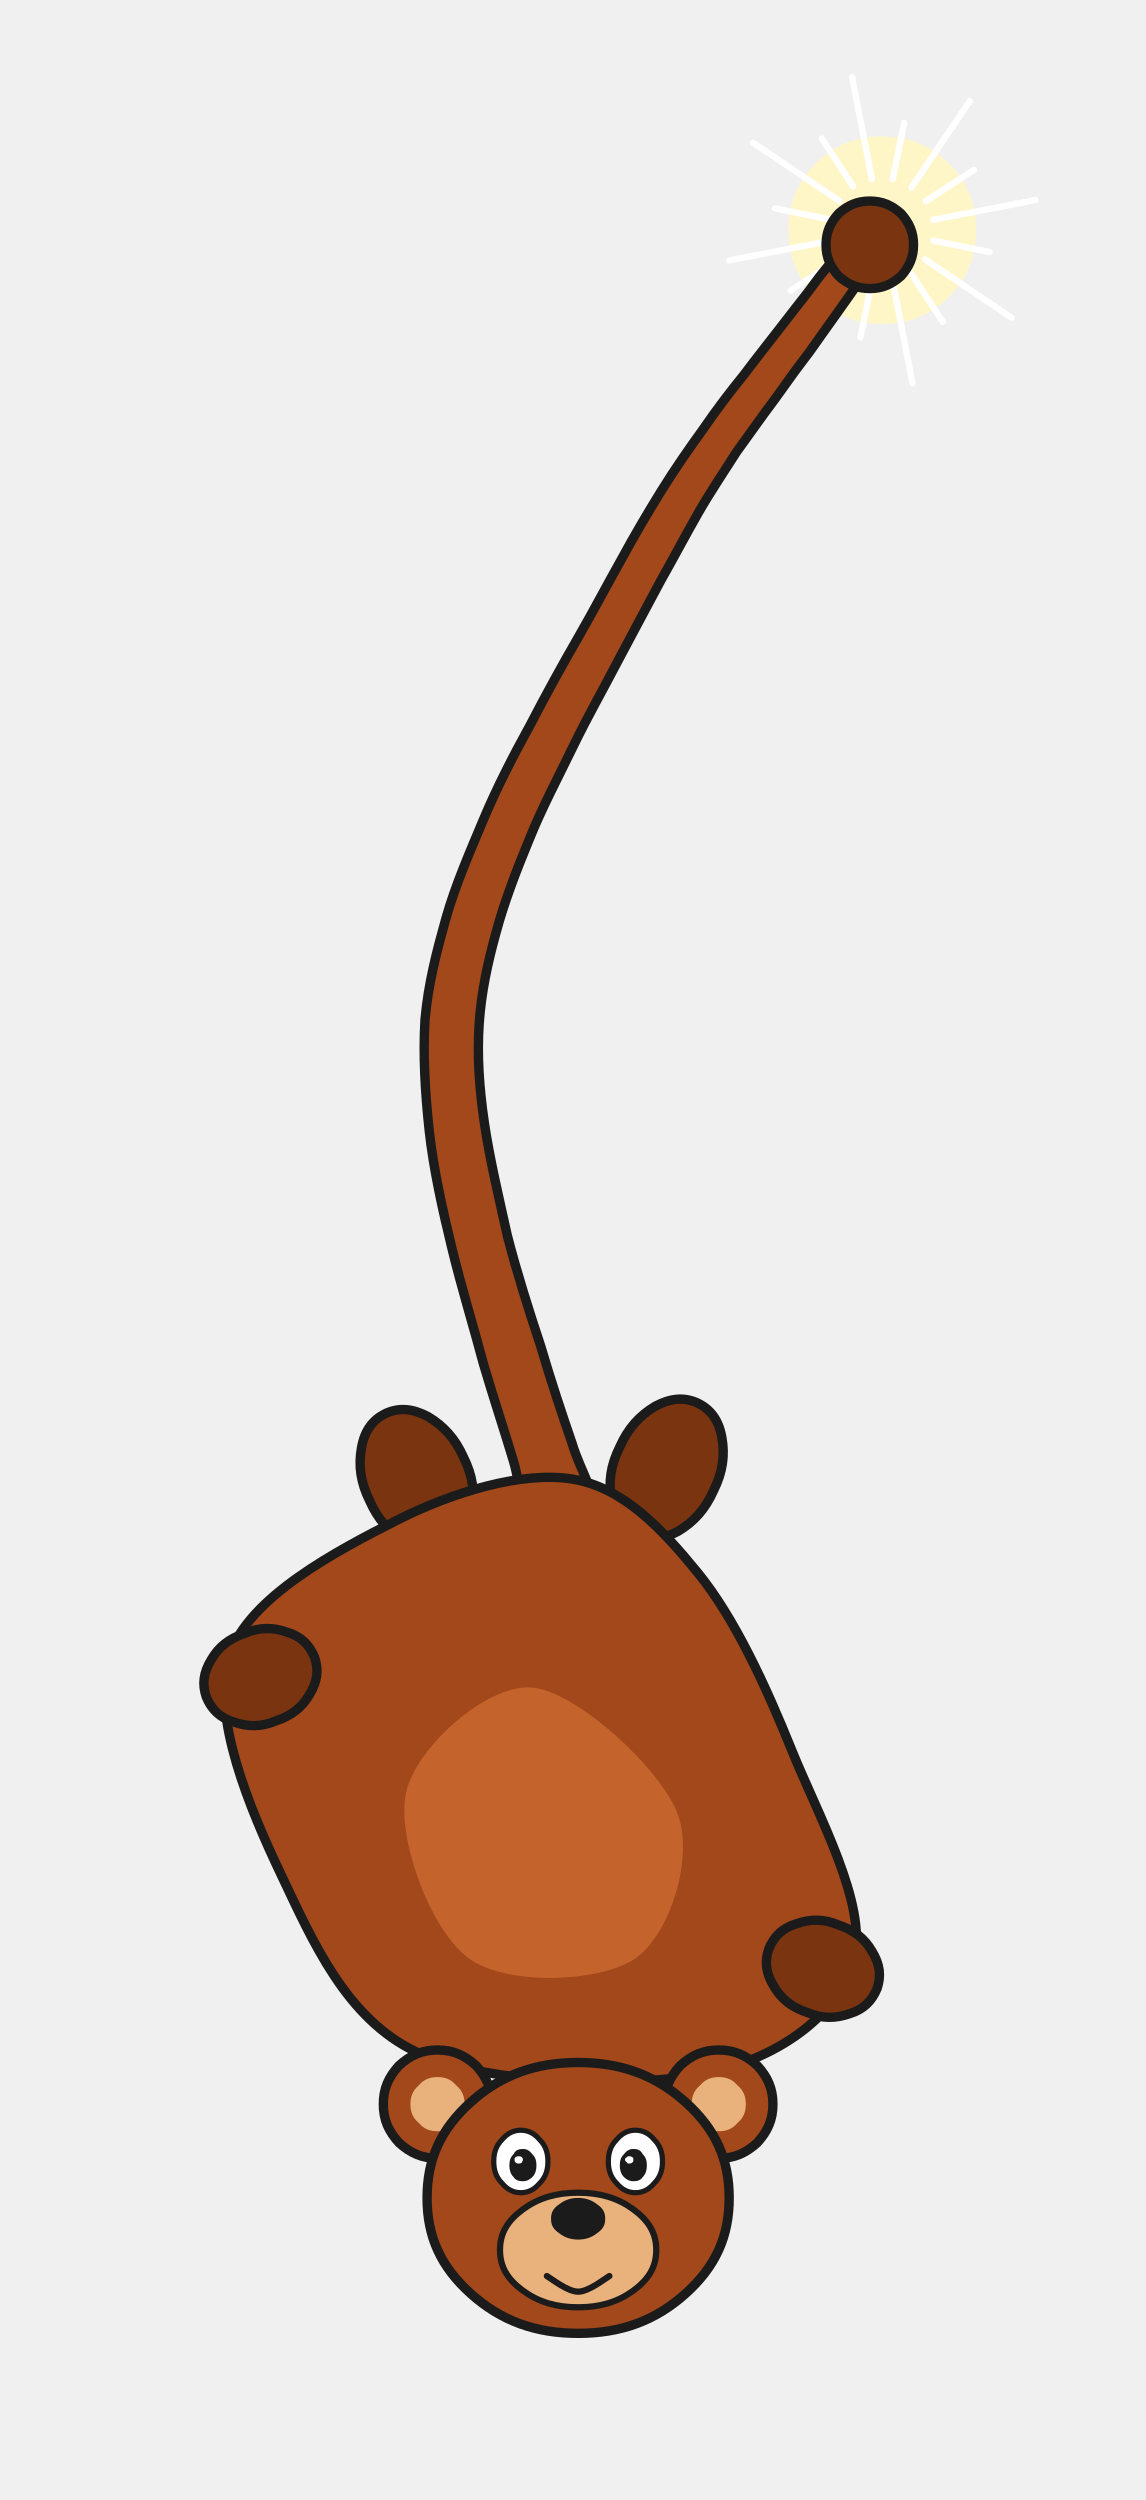
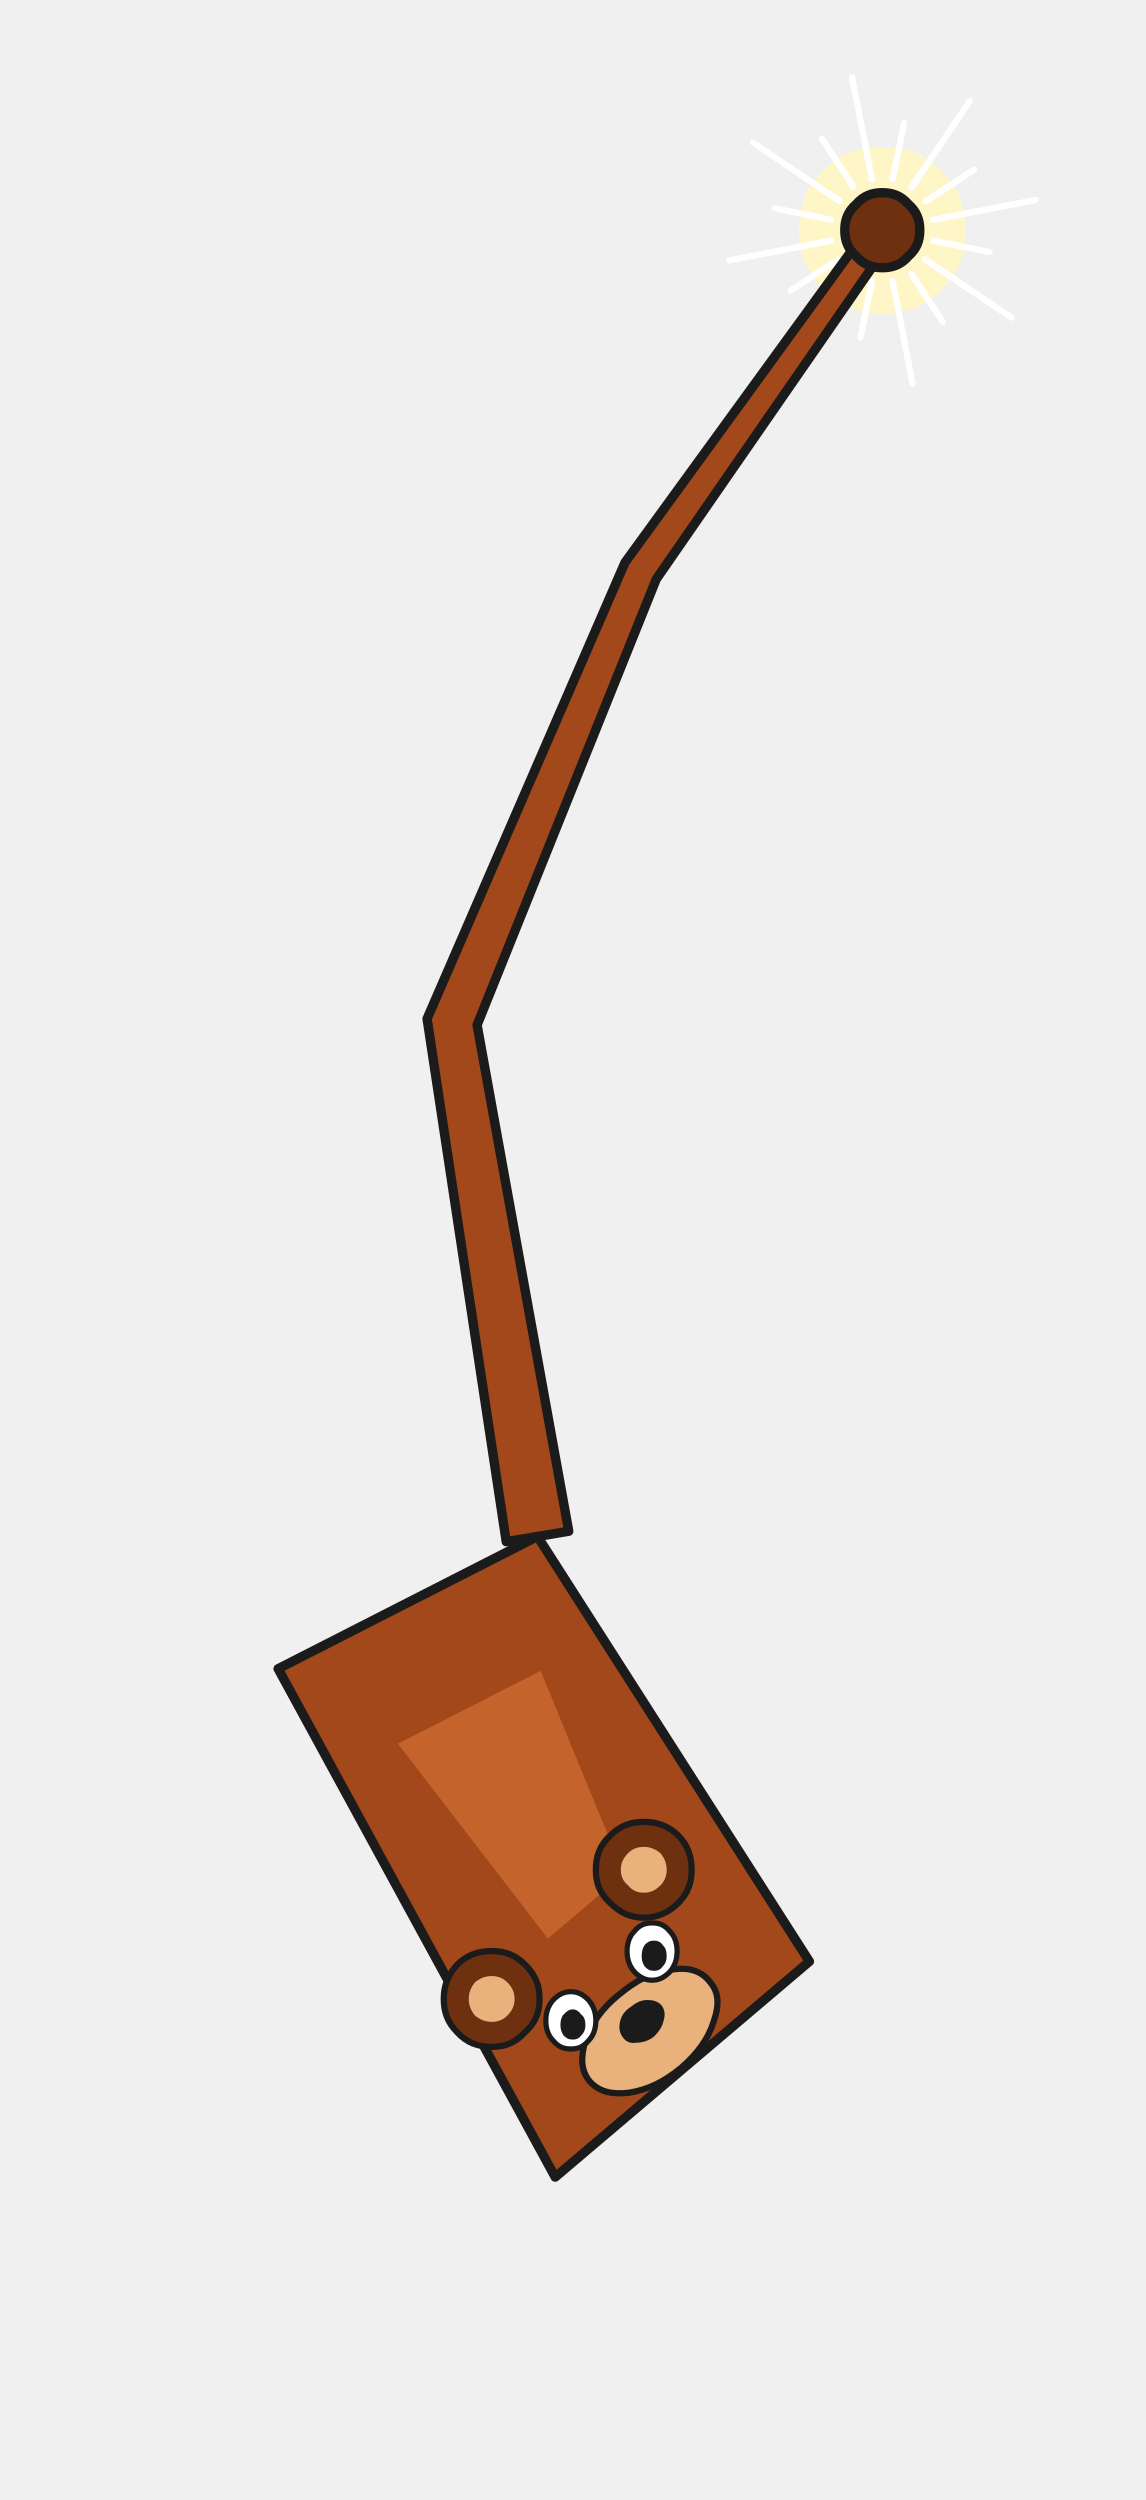
<svg xmlns="http://www.w3.org/2000/svg" viewBox="-85 -150 110 240">
-   <path d="M 8.7 -127.9 C 8.7 -125.4 7.9 -123.3 6.1 -121.5 C 4.3 -119.7 2.2 -118.9 -0.3 -118.9 C -2.8 -118.9 -4.9 -119.7 -6.7 -121.5 C -8.5 -123.3 -9.3 -125.4 -9.3 -127.9 C -9.3 -130.4 -8.5 -132.5 -6.7 -134.3 C -4.9 -136.1 -2.8 -136.9 -0.3 -136.9 C 2.2 -136.9 4.3 -136.1 6.1 -134.3 C 7.9 -132.5 8.7 -130.4 8.7 -127.9 Z" fill="#fff6c8" stroke="none" stroke-width="0.9" stroke-linejoin="round" stroke-linecap="round" />
+   <path d="M 7.7 -127.9 C 7.7 -125.6 7 -123.8 5.4 -122.2 C 3.8 -120.6 2 -119.9 -0.3 -119.9 C -2.6 -119.9 -4.4 -120.6 -6 -122.2 C -7.6 -123.8 -8.3 -125.6 -8.3 -127.9 C -8.3 -130.2 -7.6 -132 -6 -133.6 C -4.4 -135.2 -2.6 -135.9 -0.3 -135.9 C 2 -135.9 3.8 -135.2 5.4 -133.6 C 7 -132 7.7 -130.2 7.7 -127.9 Z" fill="#fff6c8" stroke="none" stroke-width="0.9" stroke-linejoin="round" stroke-linecap="round" />
  <path d="M 4.6 -126.9 L 10 -125.8" fill="none" stroke="#ffffff" stroke-width="0.6" stroke-linejoin="round" stroke-linecap="round" />
  <path d="M 3.8 -125.1 L 12.1 -119.5" fill="none" stroke="#ffffff" stroke-width="0.6" stroke-linejoin="round" stroke-linecap="round" />
  <path d="M 2.5 -123.7 L 5.5 -119.1" fill="none" stroke="#ffffff" stroke-width="0.6" stroke-linejoin="round" stroke-linecap="round" />
  <path d="M 0.7 -123 L 2.6 -113.2" fill="none" stroke="#ffffff" stroke-width="0.6" stroke-linejoin="round" stroke-linecap="round" />
  <path d="M -1.3 -123 L -2.4 -117.6" fill="none" stroke="#ffffff" stroke-width="0.6" stroke-linejoin="round" stroke-linecap="round" />
  <path d="M -3.1 -123.8 L -8.7 -115.5" fill="none" stroke="#ffffff" stroke-width="0.6" stroke-linejoin="round" stroke-linecap="round" />
  <path d="M -4.5 -125.1 L -9.1 -122.1" fill="none" stroke="#ffffff" stroke-width="0.6" stroke-linejoin="round" stroke-linecap="round" />
  <path d="M -5.2 -126.9 L -15 -125" fill="none" stroke="#ffffff" stroke-width="0.6" stroke-linejoin="round" stroke-linecap="round" />
  <path d="M -5.2 -128.9 L -10.6 -130" fill="none" stroke="#ffffff" stroke-width="0.6" stroke-linejoin="round" stroke-linecap="round" />
  <path d="M -4.4 -130.7 L -12.7 -136.3" fill="none" stroke="#ffffff" stroke-width="0.6" stroke-linejoin="round" stroke-linecap="round" />
  <path d="M -3.1 -132.1 L -6.1 -136.7" fill="none" stroke="#ffffff" stroke-width="0.6" stroke-linejoin="round" stroke-linecap="round" />
  <path d="M -1.3 -132.8 L -3.2 -142.6" fill="none" stroke="#ffffff" stroke-width="0.6" stroke-linejoin="round" stroke-linecap="round" />
  <path d="M 0.7 -132.8 L 1.8 -138.2" fill="none" stroke="#ffffff" stroke-width="0.6" stroke-linejoin="round" stroke-linecap="round" />
  <path d="M 2.5 -132 L 8.1 -140.3" fill="none" stroke="#ffffff" stroke-width="0.6" stroke-linejoin="round" stroke-linecap="round" />
  <path d="M 3.9 -130.7 L 8.5 -133.7" fill="none" stroke="#ffffff" stroke-width="0.6" stroke-linejoin="round" stroke-linecap="round" />
  <path d="M 4.6 -128.9 L 14.4 -130.8" fill="none" stroke="#ffffff" stroke-width="0.6" stroke-linejoin="round" stroke-linecap="round" />
-   <path d="M -28.1 -4.8 C -27.5 -6.1 -29.3 -8.8 -30.1 -11.5 C -31 -14.1 -32.1 -17.4 -33.1 -20.8 C -34.2 -24.1 -35.4 -27.9 -36.3 -31.4 C -37.1 -35 -38 -38.8 -38.5 -42.2 C -39 -45.6 -39.2 -48.7 -39 -51.7 C -38.8 -54.7 -38.2 -57.5 -37.4 -60.4 C -36.6 -63.4 -35.4 -66.5 -34.2 -69.4 C -33 -72.4 -31.4 -75.4 -30 -78.3 C -28.6 -81.2 -27 -84 -25.6 -86.7 C -24.2 -89.3 -22.9 -91.8 -21.6 -94.2 C -20.3 -96.5 -19.2 -98.6 -18 -100.7 C -16.8 -102.8 -15.5 -104.7 -14.3 -106.6 C -13 -108.4 -11.8 -110.1 -10.6 -111.7 C -9.4 -113.4 -8.3 -114.9 -7.3 -116.2 C -6.3 -117.6 -5.4 -118.9 -4.6 -120 C -3.8 -121.1 -3.2 -122 -2.7 -122.7 C -2.2 -123.4 -1.8 -124 -1.4 -124.4 C -1.1 -124.9 -0.8 -125.2 -0.5 -125.5 C -0.3 -125.8 -0.1 -126 0.1 -126.3 C 0.3 -126.5 0.6 -126.6 0.7 -127 C 0.8 -127.5 0.9 -128.6 0.6 -128.9 C 0.2 -129.2 -0.9 -128.9 -1.3 -128.8 C -1.7 -128.7 -1.6 -128.4 -1.9 -128.2 C -2.1 -128 -2.3 -127.9 -2.7 -127.6 C -3 -127.3 -3.3 -126.9 -3.8 -126.5 C -4.2 -126 -4.7 -125.4 -5.3 -124.7 C -5.9 -124 -6.6 -123.1 -7.4 -122 C -8.2 -121 -9.1 -119.8 -10.2 -118.4 C -11.2 -117.1 -12.4 -115.6 -13.6 -114 C -14.9 -112.4 -16.2 -110.7 -17.5 -108.8 C -18.8 -107 -20.2 -105 -21.5 -102.9 C -22.8 -100.8 -24.1 -98.6 -25.4 -96.2 C -26.7 -93.9 -28 -91.4 -29.5 -88.8 C -31 -86.2 -32.6 -83.3 -34.1 -80.4 C -35.7 -77.5 -37.3 -74.4 -38.6 -71.3 C -39.9 -68.2 -41.3 -65 -42.2 -61.8 C -43.1 -58.6 -43.9 -55.5 -44.2 -52.1 C -44.4 -48.7 -44.2 -45.2 -43.8 -41.5 C -43.4 -37.8 -42.5 -33.8 -41.6 -30.1 C -40.7 -26.4 -39.5 -22.5 -38.6 -19.1 C -37.6 -15.7 -36.5 -12.4 -35.7 -9.7 C -34.9 -7.1 -35.2 -4.1 -33.9 -3.2 C -32.6 -2.4 -28.7 -3.4 -28.1 -4.8 Z" fill="#a2481a" stroke="#1b1b1b" stroke-width="0.9" stroke-linejoin="round" stroke-linecap="round" />
-   <path d="M 2.7 -126.5 C 2.7 -125.3 2.3 -124.4 1.5 -123.5 C 0.6 -122.7 -0.3 -122.3 -1.5 -122.3 C -2.7 -122.3 -3.6 -122.7 -4.5 -123.5 C -5.3 -124.4 -5.7 -125.3 -5.7 -126.5 C -5.7 -127.7 -5.3 -128.6 -4.5 -129.5 C -3.6 -130.3 -2.7 -130.7 -1.5 -130.7 C -0.3 -130.7 0.6 -130.3 1.5 -129.5 C 2.3 -128.6 2.7 -127.7 2.7 -126.5 Z" fill="#7a3410" stroke="#1b1b1b" stroke-width="0.9" stroke-linejoin="round" stroke-linecap="round" />
-   <path d="M -40.5 -10.1 C -39.6 -8.3 -39.4 -6.7 -39.7 -5 C -40 -3.3 -40.8 -2.3 -42 -1.7 C -43.3 -1.1 -44.6 -1.2 -46.1 -2 C -47.6 -2.9 -48.7 -4.1 -49.5 -5.9 C -50.4 -7.7 -50.6 -9.3 -50.3 -11 C -50 -12.7 -49.2 -13.7 -48 -14.3 C -46.7 -14.9 -45.4 -14.8 -43.9 -14 C -42.4 -13.1 -41.3 -11.9 -40.5 -10.1 Z" fill="#7a3410" stroke="#1b1b1b" stroke-width="0.9" stroke-linejoin="round" stroke-linecap="round" />
-   <path d="M -16.5 -6.9 C -17.3 -5.1 -18.4 -3.9 -19.9 -3 C -21.4 -2.2 -22.7 -2.1 -24 -2.7 C -25.2 -3.3 -26 -4.3 -26.3 -6 C -26.6 -7.7 -26.4 -9.3 -25.5 -11.1 C -24.7 -12.9 -23.6 -14.1 -22.1 -15 C -20.6 -15.8 -19.3 -15.9 -18 -15.3 C -16.8 -14.7 -16 -13.7 -15.7 -12 C -15.4 -10.3 -15.6 -8.7 -16.5 -6.9 Z" fill="#7a3410" stroke="#1b1b1b" stroke-width="0.9" stroke-linejoin="round" stroke-linecap="round" />
-   <path d="M -30 -8 C -34.8 -8.8 -41.5 -6.8 -47 -4 C -52.5 -1.2 -61.2 3.3 -63 9 C -64.8 14.7 -61 23.7 -58 30 C -55 36.3 -51.8 43.8 -45 47 C -38.2 50.2 -24 50.5 -17 49 C -10 47.5 -4.3 43.2 -3 38 C -1.7 32.8 -6.5 24.2 -9 18 C -11.5 11.8 -14.5 5.3 -18 1 C -21.5 -3.3 -25.2 -7.2 -30 -8 Z" fill="#a2481a" stroke="#1b1b1b" stroke-width="0.9" stroke-linejoin="round" stroke-linecap="round" />
-   <path d="M -34 12 C -38.3 11.7 -45 17.7 -46 22 C -47 26.3 -43.7 35.3 -40 38 C -36.3 40.7 -27.3 40.3 -24 38 C -20.7 35.7 -18.3 28.3 -20 24 C -21.7 19.7 -29.7 12.3 -34 12 Z" fill="#c4642c" stroke="none" stroke-width="0.9" stroke-linejoin="round" stroke-linecap="round" />
-   <path d="M -54.8 9.1 C -54.4 10.3 -54.5 11.4 -55.3 12.7 C -56 13.9 -57 14.7 -58.5 15.2 C -59.9 15.8 -61.2 15.8 -62.6 15.3 C -63.9 14.9 -64.7 14.1 -65.2 12.9 C -65.6 11.7 -65.5 10.6 -64.7 9.3 C -64 8.1 -63 7.3 -61.5 6.8 C -60.1 6.2 -58.8 6.2 -57.4 6.7 C -56.1 7.1 -55.3 7.9 -54.8 9.1 Z" fill="#7a3410" stroke="#1b1b1b" stroke-width="0.9" stroke-linejoin="round" stroke-linecap="round" />
-   <path d="M -0.8 40.9 C -1.3 42.1 -2.1 42.9 -3.4 43.3 C -4.8 43.8 -6.1 43.8 -7.5 43.2 C -9 42.7 -10 41.9 -10.7 40.7 C -11.5 39.4 -11.6 38.3 -11.2 37.1 C -10.7 35.9 -9.9 35.1 -8.6 34.7 C -7.2 34.2 -5.9 34.2 -4.5 34.8 C -3 35.3 -2 36.1 -1.3 37.3 C -0.5 38.6 -0.4 39.7 -0.8 40.9 Z" fill="#7a3410" stroke="#1b1b1b" stroke-width="0.9" stroke-linejoin="round" stroke-linecap="round" />
-   <path d="M -37.8 52 C -37.8 53.5 -38.3 54.6 -39.3 55.7 C -40.4 56.7 -41.5 57.2 -43 57.2 C -44.5 57.2 -45.6 56.7 -46.7 55.7 C -47.7 54.6 -48.2 53.5 -48.2 52 C -48.2 50.5 -47.7 49.4 -46.7 48.3 C -45.6 47.3 -44.5 46.8 -43 46.8 C -41.5 46.8 -40.4 47.3 -39.3 48.3 C -38.3 49.4 -37.8 50.5 -37.8 52 Z" fill="#a2481a" stroke="#1b1b1b" stroke-width="0.9" stroke-linejoin="round" stroke-linecap="round" />
-   <path d="M -40.4 52 C -40.4 52.7 -40.6 53.3 -41.2 53.8 C -41.7 54.4 -42.3 54.6 -43 54.6 C -43.7 54.6 -44.3 54.4 -44.8 53.8 C -45.4 53.3 -45.6 52.7 -45.6 52 C -45.6 51.3 -45.4 50.7 -44.8 50.2 C -44.3 49.6 -43.7 49.4 -43 49.4 C -42.3 49.4 -41.7 49.6 -41.2 50.2 C -40.6 50.7 -40.4 51.3 -40.4 52 Z" fill="#e9b27c" stroke="none" stroke-width="0.9" stroke-linejoin="round" stroke-linecap="round" />
-   <path d="M -10.8 52 C -10.8 53.5 -11.3 54.6 -12.3 55.7 C -13.4 56.7 -14.5 57.2 -16 57.2 C -17.5 57.2 -18.6 56.7 -19.7 55.7 C -20.7 54.6 -21.2 53.5 -21.2 52 C -21.2 50.5 -20.7 49.4 -19.7 48.3 C -18.6 47.3 -17.5 46.8 -16 46.8 C -14.5 46.8 -13.4 47.3 -12.3 48.3 C -11.3 49.4 -10.8 50.5 -10.8 52 Z" fill="#a2481a" stroke="#1b1b1b" stroke-width="0.9" stroke-linejoin="round" stroke-linecap="round" />
-   <path d="M -13.4 52 C -13.4 52.7 -13.6 53.3 -14.2 53.8 C -14.7 54.4 -15.3 54.6 -16 54.6 C -16.7 54.6 -17.3 54.4 -17.8 53.8 C -18.4 53.3 -18.6 52.7 -18.6 52 C -18.6 51.3 -18.4 50.7 -17.8 50.2 C -17.3 49.6 -16.7 49.4 -16 49.4 C -15.3 49.4 -14.7 49.6 -14.2 50.2 C -13.6 50.7 -13.4 51.3 -13.4 52 Z" fill="#e9b27c" stroke="none" stroke-width="0.9" stroke-linejoin="round" stroke-linecap="round" />
-   <path d="M -15 61 C -15 64.7 -16.3 67.6 -19.2 70.2 C -22.1 72.8 -25.4 74 -29.5 74 C -33.6 74 -36.9 72.8 -39.8 70.2 C -42.7 67.6 -44 64.7 -44 61 C -44 57.3 -42.7 54.4 -39.8 51.8 C -36.9 49.2 -33.6 48 -29.5 48 C -25.4 48 -22.1 49.2 -19.2 51.8 C -16.3 54.4 -15 57.3 -15 61 Z" fill="#a2481a" stroke="#1b1b1b" stroke-width="0.9" stroke-linejoin="round" stroke-linecap="round" />
-   <path d="M -22 66 C -22 67.6 -22.7 68.8 -24.2 69.9 C -25.7 71 -27.4 71.5 -29.5 71.5 C -31.6 71.5 -33.3 71 -34.8 69.9 C -36.3 68.8 -37 67.6 -37 66 C -37 64.4 -36.3 63.2 -34.8 62.1 C -33.3 61 -31.6 60.5 -29.5 60.5 C -27.4 60.5 -25.7 61 -24.2 62.1 C -22.7 63.2 -22 64.4 -22 66 Z" fill="#e9b27c" stroke="#1b1b1b" stroke-width="0.6" stroke-linejoin="round" stroke-linecap="round" />
-   <path d="M -26.9 63 C -26.9 63.6 -27.1 64 -27.7 64.4 C -28.2 64.8 -28.8 65 -29.5 65 C -30.2 65 -30.8 64.8 -31.3 64.4 C -31.9 64 -32.1 63.6 -32.1 63 C -32.1 62.4 -31.9 62 -31.3 61.6 C -30.8 61.2 -30.2 61 -29.5 61 C -28.8 61 -28.2 61.2 -27.7 61.6 C -27.1 62 -26.9 62.4 -26.9 63 Z" fill="#1b1b1b" stroke="none" stroke-width="0.9" stroke-linejoin="round" stroke-linecap="round" />
-   <path d="M -32.5 68.5 C -32 68.8 -30.5 70 -29.5 70 C -28.5 70 -27 68.8 -26.5 68.5" fill="none" stroke="#1b1b1b" stroke-width="0.6" stroke-linejoin="round" stroke-linecap="round" />
-   <path d="M -32.4 57.5 C -32.4 58.3 -32.6 59 -33.2 59.6 C -33.7 60.2 -34.3 60.5 -35 60.5 C -35.7 60.5 -36.3 60.2 -36.8 59.6 C -37.4 59 -37.6 58.3 -37.6 57.5 C -37.6 56.7 -37.4 56 -36.8 55.4 C -36.3 54.8 -35.7 54.5 -35 54.5 C -34.3 54.5 -33.7 54.8 -33.2 55.4 C -32.6 56 -32.4 56.7 -32.4 57.5 Z" fill="#ffffff" stroke="#1b1b1b" stroke-width="0.5" stroke-linejoin="round" stroke-linecap="round" />
-   <path d="M -33.5 57.9 C -33.5 58.3 -33.6 58.7 -33.9 59 C -34.2 59.3 -34.5 59.4 -34.8 59.4 C -35.2 59.4 -35.5 59.3 -35.7 59 C -36 58.7 -36.1 58.3 -36.1 57.9 C -36.1 57.4 -36 57.1 -35.7 56.8 C -35.5 56.4 -35.2 56.3 -34.8 56.3 C -34.5 56.3 -34.2 56.4 -33.9 56.8 C -33.6 57.1 -33.5 57.4 -33.5 57.9 Z" fill="#1b1b1b" stroke="none" stroke-width="0" stroke-linejoin="round" stroke-linecap="round" />
-   <path d="M -34.8 57.3 C -34.8 57.5 -34.9 57.5 -34.9 57.6 C -35 57.7 -35.1 57.7 -35.2 57.7 C -35.3 57.7 -35.4 57.7 -35.5 57.6 C -35.6 57.5 -35.6 57.5 -35.6 57.3 C -35.6 57.2 -35.6 57.1 -35.5 57.1 C -35.4 57 -35.3 57 -35.2 57 C -35.1 57 -35 57 -34.9 57.1 C -34.9 57.1 -34.8 57.2 -34.8 57.3 Z" fill="#ffffff" stroke="none" stroke-width="0.9" stroke-linejoin="round" stroke-linecap="round" />
-   <path d="M -21.4 57.5 C -21.4 58.3 -21.6 59 -22.2 59.6 C -22.7 60.2 -23.3 60.5 -24 60.5 C -24.7 60.5 -25.3 60.2 -25.8 59.6 C -26.4 59 -26.6 58.3 -26.6 57.5 C -26.6 56.7 -26.4 56 -25.8 55.4 C -25.3 54.8 -24.7 54.5 -24 54.5 C -23.3 54.5 -22.7 54.8 -22.2 55.4 C -21.6 56 -21.4 56.7 -21.4 57.5 Z" fill="#ffffff" stroke="#1b1b1b" stroke-width="0.5" stroke-linejoin="round" stroke-linecap="round" />
-   <path d="M -22.9 57.9 C -22.9 58.3 -23 58.7 -23.3 59 C -23.5 59.3 -23.8 59.4 -24.2 59.4 C -24.5 59.4 -24.8 59.3 -25.1 59 C -25.4 58.7 -25.5 58.3 -25.5 57.9 C -25.5 57.4 -25.4 57.1 -25.1 56.8 C -24.8 56.4 -24.5 56.3 -24.2 56.3 C -23.8 56.3 -23.5 56.4 -23.3 56.8 C -23 57.1 -22.9 57.4 -22.9 57.9 Z" fill="#1b1b1b" stroke="none" stroke-width="0" stroke-linejoin="round" stroke-linecap="round" />
-   <path d="M -24.2 57.3 C -24.2 57.5 -24.2 57.5 -24.3 57.6 C -24.4 57.7 -24.5 57.7 -24.6 57.7 C -24.7 57.7 -24.8 57.7 -24.8 57.6 C -24.9 57.5 -25 57.5 -25 57.3 C -25 57.2 -24.9 57.1 -24.8 57.1 C -24.8 57 -24.7 57 -24.6 57 C -24.5 57 -24.4 57 -24.3 57.1 C -24.2 57.1 -24.2 57.2 -24.2 57.3 Z" fill="#ffffff" stroke="none" stroke-width="0.9" stroke-linejoin="round" stroke-linecap="round" />
+   <path d="M -30.4 -3 L -39.2 -51.6 L -22 -94.4 L 0.7 -127.2 L -1.3 -128.6 L -25 -96 L -44 -52.2 L -36.4 -2 Z" fill="#a2481a" stroke="#1b1b1b" stroke-width="0.9" stroke-linejoin="round" stroke-linecap="round" />
+   <path d="M 3.3 -127.9 C 3.3 -126.9 3 -126.1 2.2 -125.4 C 1.5 -124.6 0.7 -124.3 -0.3 -124.3 C -1.3 -124.3 -2.1 -124.6 -2.8 -125.4 C -3.6 -126.1 -3.9 -126.9 -3.9 -127.9 C -3.9 -128.9 -3.6 -129.7 -2.8 -130.4 C -2.1 -131.2 -1.3 -131.5 -0.3 -131.5 C 0.7 -131.5 1.5 -131.2 2.2 -130.4 C 3 -129.7 3.3 -128.9 3.3 -127.9 Z" fill="#6e300e" stroke="#1b1b1b" stroke-width="0.9" stroke-linejoin="round" stroke-linecap="round" />
+   <path d="M -33.4 -2.5 L -58.3 10.2 L -31.7 59 L -7.3 38.3 Z" fill="#a2481a" stroke="#1b1b1b" stroke-width="0.9" stroke-linejoin="round" stroke-linecap="round" />
+   <path d="M -33.1 10.4 L -46.8 17.4 L -32.4 36.1 L -25.1 29.9 Z" fill="#c4642c" stroke="none" stroke-width="0.9" stroke-linejoin="round" stroke-linecap="round" />
+   <path d="M -33.2 41.9 C -33.2 43.2 -33.6 44.2 -34.6 45.1 C -35.5 46.1 -36.5 46.5 -37.8 46.5 C -39.1 46.5 -40.2 46.1 -41.1 45.1 C -42 44.2 -42.4 43.2 -42.4 41.9 C -42.4 40.6 -42 39.6 -41.1 38.6 C -40.2 37.7 -39.1 37.3 -37.8 37.3 C -36.5 37.3 -35.5 37.7 -34.6 38.6 C -33.6 39.6 -33.2 40.6 -33.2 41.9 Z" fill="#6e300e" stroke="#1b1b1b" stroke-width="0.6" stroke-linejoin="round" stroke-linecap="round" />
+   <path d="M -35.6 41.9 C -35.6 42.5 -35.8 43 -36.3 43.5 C -36.7 43.9 -37.2 44.1 -37.8 44.1 C -38.4 44.1 -38.9 43.9 -39.4 43.5 C -39.8 43 -40 42.5 -40 41.9 C -40 41.3 -39.8 40.8 -39.4 40.3 C -38.9 39.9 -38.4 39.7 -37.8 39.7 C -37.2 39.7 -36.7 39.9 -36.3 40.3 C -35.8 40.8 -35.6 41.3 -35.6 41.9 Z" fill="#e9b27c" stroke="none" stroke-width="0.9" stroke-linejoin="round" stroke-linecap="round" />
+   <path d="M -18.6 29.5 C -18.6 30.8 -19 31.8 -19.9 32.7 C -20.8 33.6 -21.9 34.1 -23.2 34.1 C -24.5 34.1 -25.5 33.6 -26.4 32.7 C -27.4 31.8 -27.8 30.8 -27.8 29.5 C -27.8 28.2 -27.4 27.1 -26.4 26.2 C -25.5 25.3 -24.5 24.9 -23.2 24.9 C -21.9 24.9 -20.8 25.3 -19.9 26.2 C -19 27.1 -18.6 28.2 -18.6 29.5 Z" fill="#6e300e" stroke="#1b1b1b" stroke-width="0.6" stroke-linejoin="round" stroke-linecap="round" />
+   <path d="M -21 29.5 C -21 30.1 -21.2 30.6 -21.6 31 C -22.1 31.5 -22.6 31.7 -23.2 31.7 C -23.8 31.7 -24.3 31.5 -24.7 31 C -25.2 30.6 -25.4 30.1 -25.4 29.5 C -25.4 28.9 -25.2 28.4 -24.7 27.9 C -24.3 27.5 -23.8 27.3 -23.2 27.3 C -22.6 27.3 -22.1 27.5 -21.6 27.9 C -21.2 28.4 -21 28.9 -21 29.5 Z" fill="#e9b27c" stroke="none" stroke-width="0.9" stroke-linejoin="round" stroke-linecap="round" />
+   <path d="M -16.9 40.2 C -16 41.2 -15.9 42.4 -16.5 44.1 C -17 45.7 -18 47.1 -19.6 48.5 C -21.3 49.9 -22.8 50.6 -24.6 50.9 C -26.3 51.1 -27.5 50.8 -28.4 49.8 C -29.2 48.8 -29.3 47.6 -28.8 45.9 C -28.2 44.2 -27.2 42.8 -25.6 41.5 C -23.9 40.1 -22.4 39.3 -20.6 39.1 C -18.9 38.8 -17.7 39.2 -16.9 40.2 Z" fill="#e9b27c" stroke="#1b1b1b" stroke-width="0.6" stroke-linejoin="round" stroke-linecap="round" />
+   <path d="M -27.8 44 C -27.8 44.7 -28 45.4 -28.5 45.9 C -29 46.5 -29.5 46.7 -30.2 46.7 C -30.9 46.7 -31.4 46.5 -31.9 45.9 C -32.4 45.4 -32.6 44.7 -32.6 44 C -32.6 43.2 -32.4 42.6 -31.9 42 C -31.4 41.5 -30.9 41.2 -30.2 41.2 C -29.5 41.2 -29 41.5 -28.5 42 C -28 42.6 -27.8 43.2 -27.8 44 Z" fill="#ffffff" stroke="#1b1b1b" stroke-width="0.5" stroke-linejoin="round" stroke-linecap="round" />
+   <path d="M -28.8 44.4 C -28.8 44.8 -28.9 45.1 -29.2 45.4 C -29.4 45.7 -29.7 45.8 -30 45.8 C -30.4 45.8 -30.6 45.7 -30.9 45.4 C -31.1 45.1 -31.2 44.8 -31.2 44.4 C -31.2 44 -31.1 43.6 -30.9 43.4 C -30.6 43.1 -30.4 42.9 -30 42.9 C -29.7 42.9 -29.4 43.1 -29.2 43.4 C -28.9 43.6 -28.8 44 -28.8 44.4 Z" fill="#1b1b1b" stroke="none" stroke-width="0.9" stroke-linejoin="round" stroke-linecap="round" />
+   <path d="M -20 37.3 C -20 38.1 -20.2 38.7 -20.7 39.3 C -21.2 39.8 -21.7 40.1 -22.4 40.1 C -23.1 40.1 -23.6 39.8 -24.1 39.3 C -24.6 38.7 -24.8 38.1 -24.8 37.3 C -24.8 36.6 -24.6 35.9 -24.1 35.4 C -23.6 34.8 -23.1 34.6 -22.4 34.6 C -21.7 34.6 -21.2 34.8 -20.7 35.4 C -20.2 35.9 -20 36.6 -20 37.3 Z" fill="#ffffff" stroke="#1b1b1b" stroke-width="0.5" stroke-linejoin="round" stroke-linecap="round" />
+   <path d="M -21 37.8 C -21 38.2 -21.1 38.5 -21.4 38.8 C -21.6 39.1 -21.9 39.2 -22.2 39.2 C -22.6 39.2 -22.8 39.1 -23.1 38.8 C -23.3 38.5 -23.4 38.2 -23.4 37.8 C -23.4 37.3 -23.3 37 -23.1 36.7 C -22.8 36.4 -22.6 36.3 -22.2 36.3 C -21.9 36.3 -21.6 36.4 -21.4 36.7 C -21.1 37 -21 37.3 -21 37.8 Z" fill="#1b1b1b" stroke="none" stroke-width="0.9" stroke-linejoin="round" stroke-linecap="round" />
+   <path d="M -21.5 42.5 C -21.2 42.9 -21.1 43.4 -21.3 44 C -21.4 44.5 -21.7 45 -22.2 45.5 C -22.7 45.9 -23.3 46.1 -23.9 46.1 C -24.5 46.2 -24.9 46 -25.2 45.6 C -25.5 45.2 -25.6 44.8 -25.5 44.2 C -25.4 43.6 -25.1 43.1 -24.5 42.7 C -24 42.3 -23.5 42 -22.9 42 C -22.3 42 -21.9 42.1 -21.5 42.5 Z" fill="#1b1b1b" stroke="none" stroke-width="0.9" stroke-linejoin="round" stroke-linecap="round" />
</svg>
